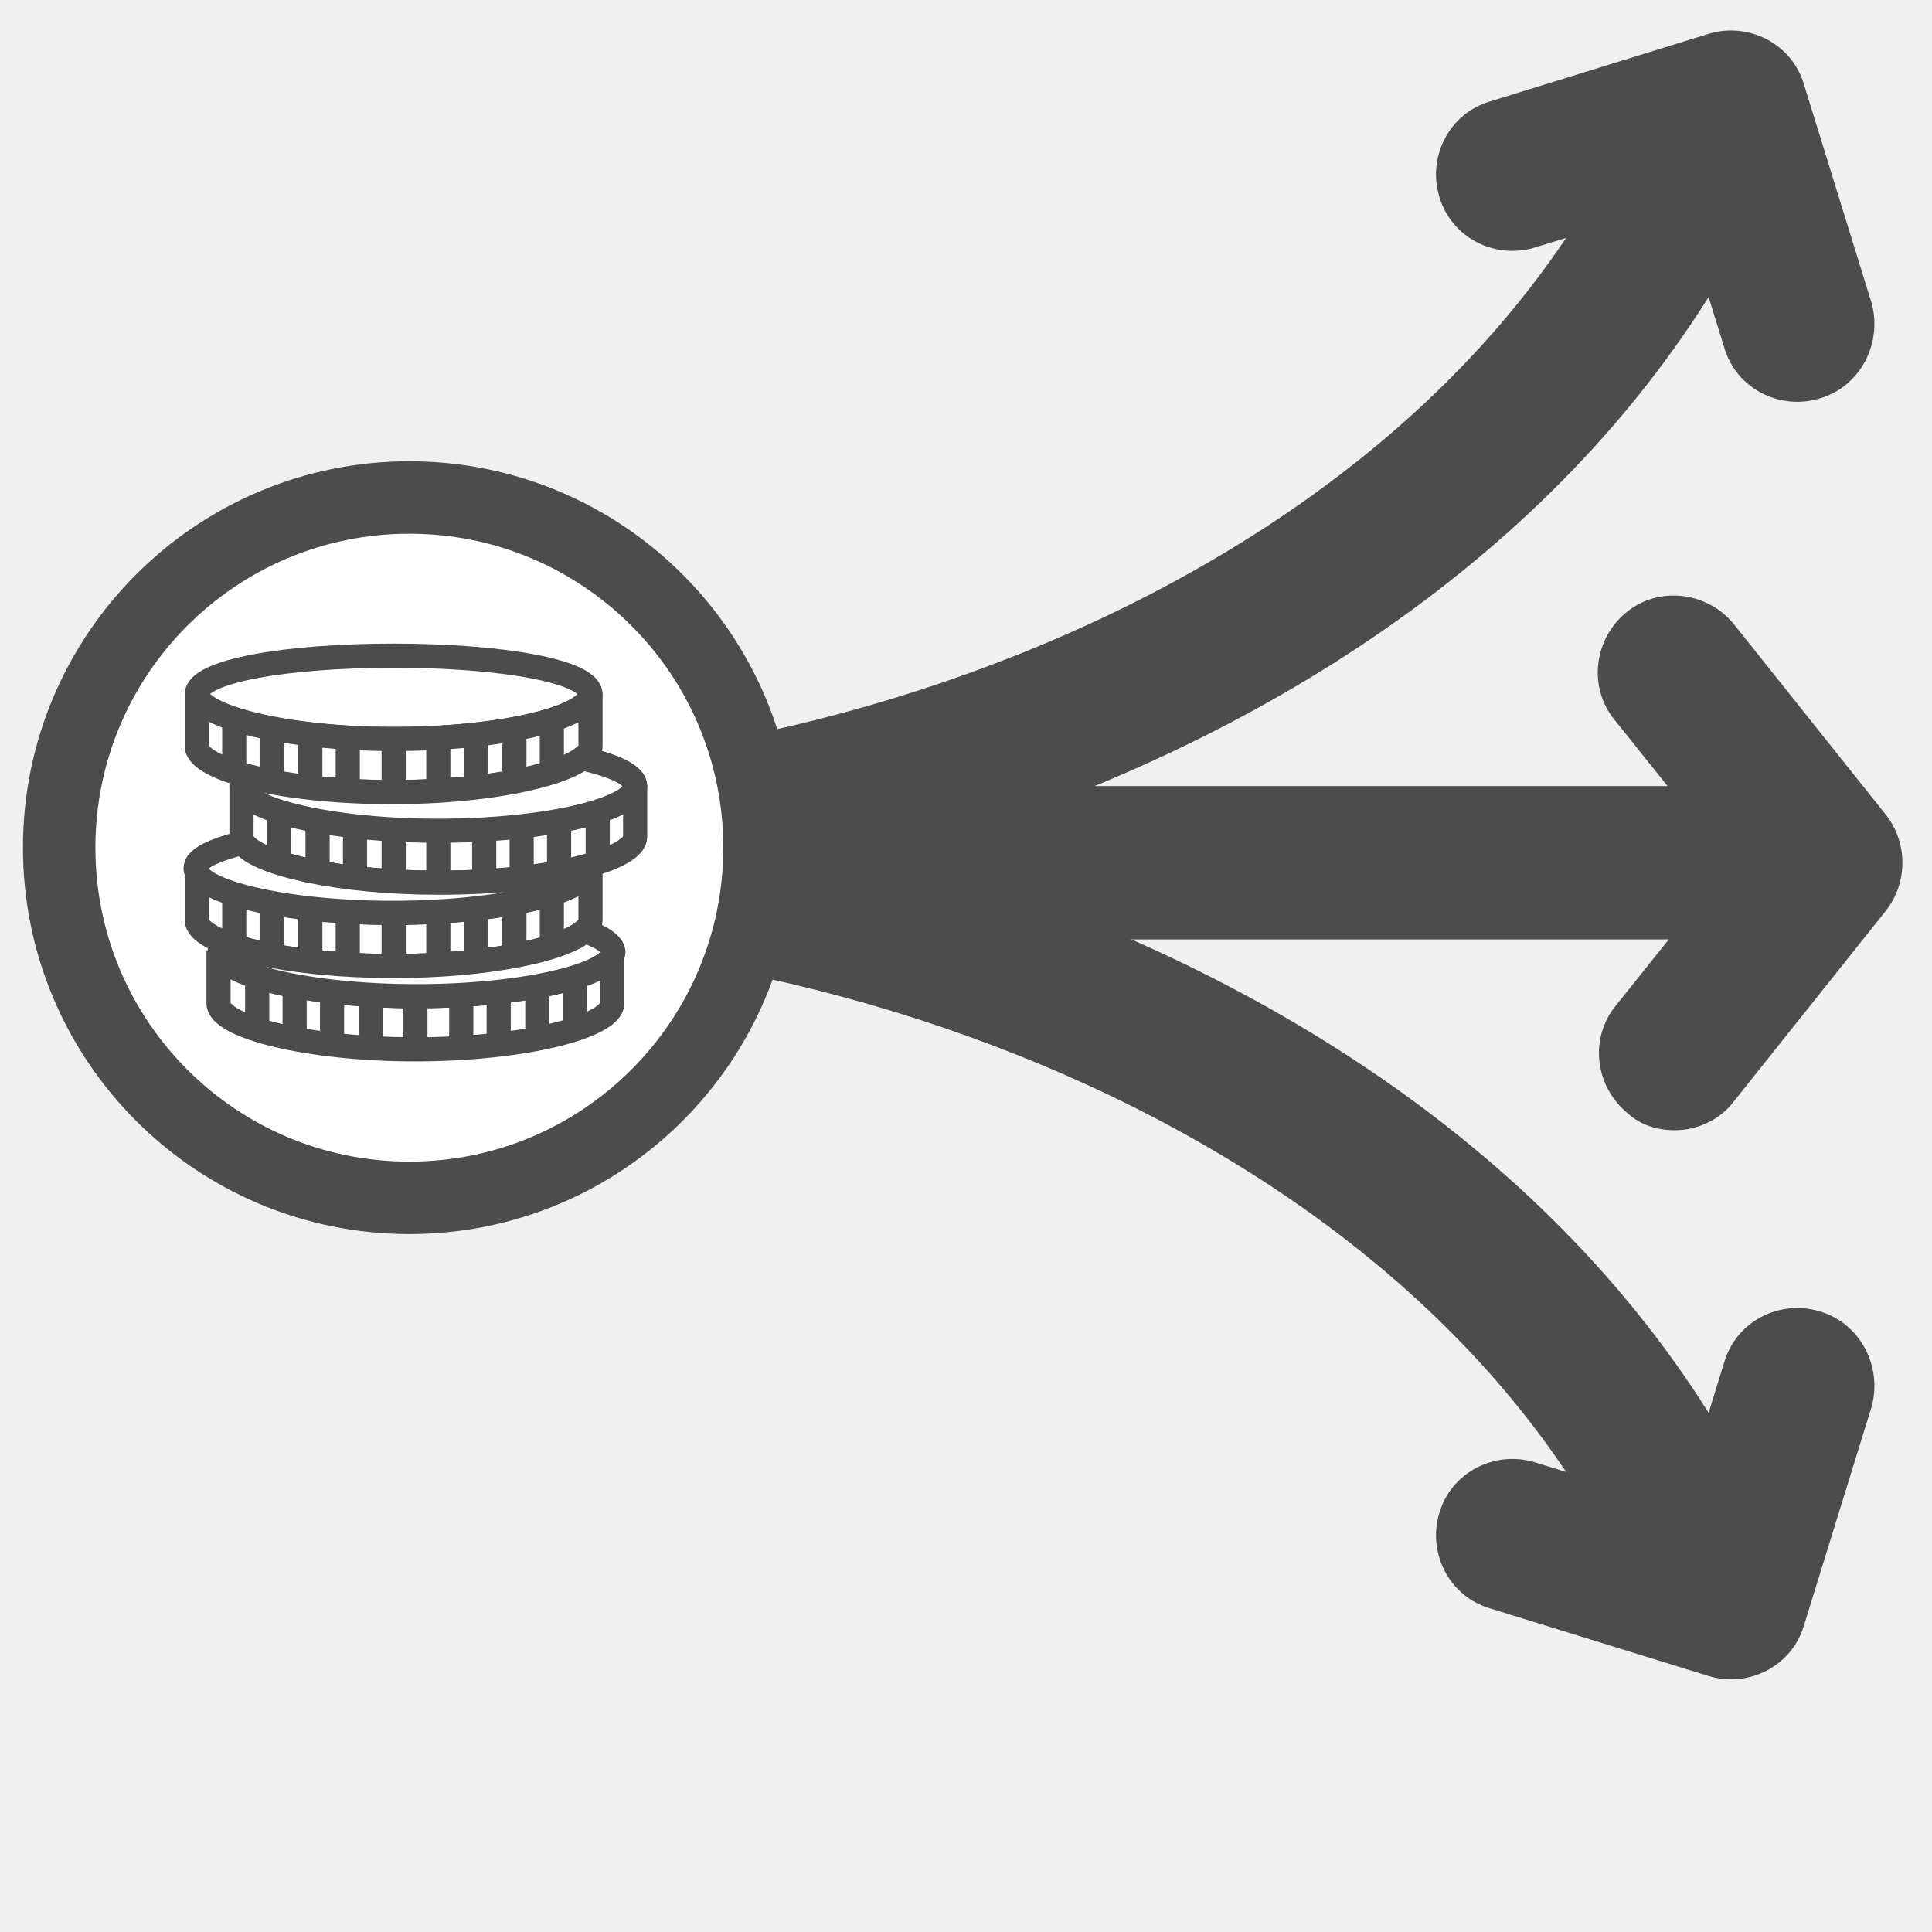
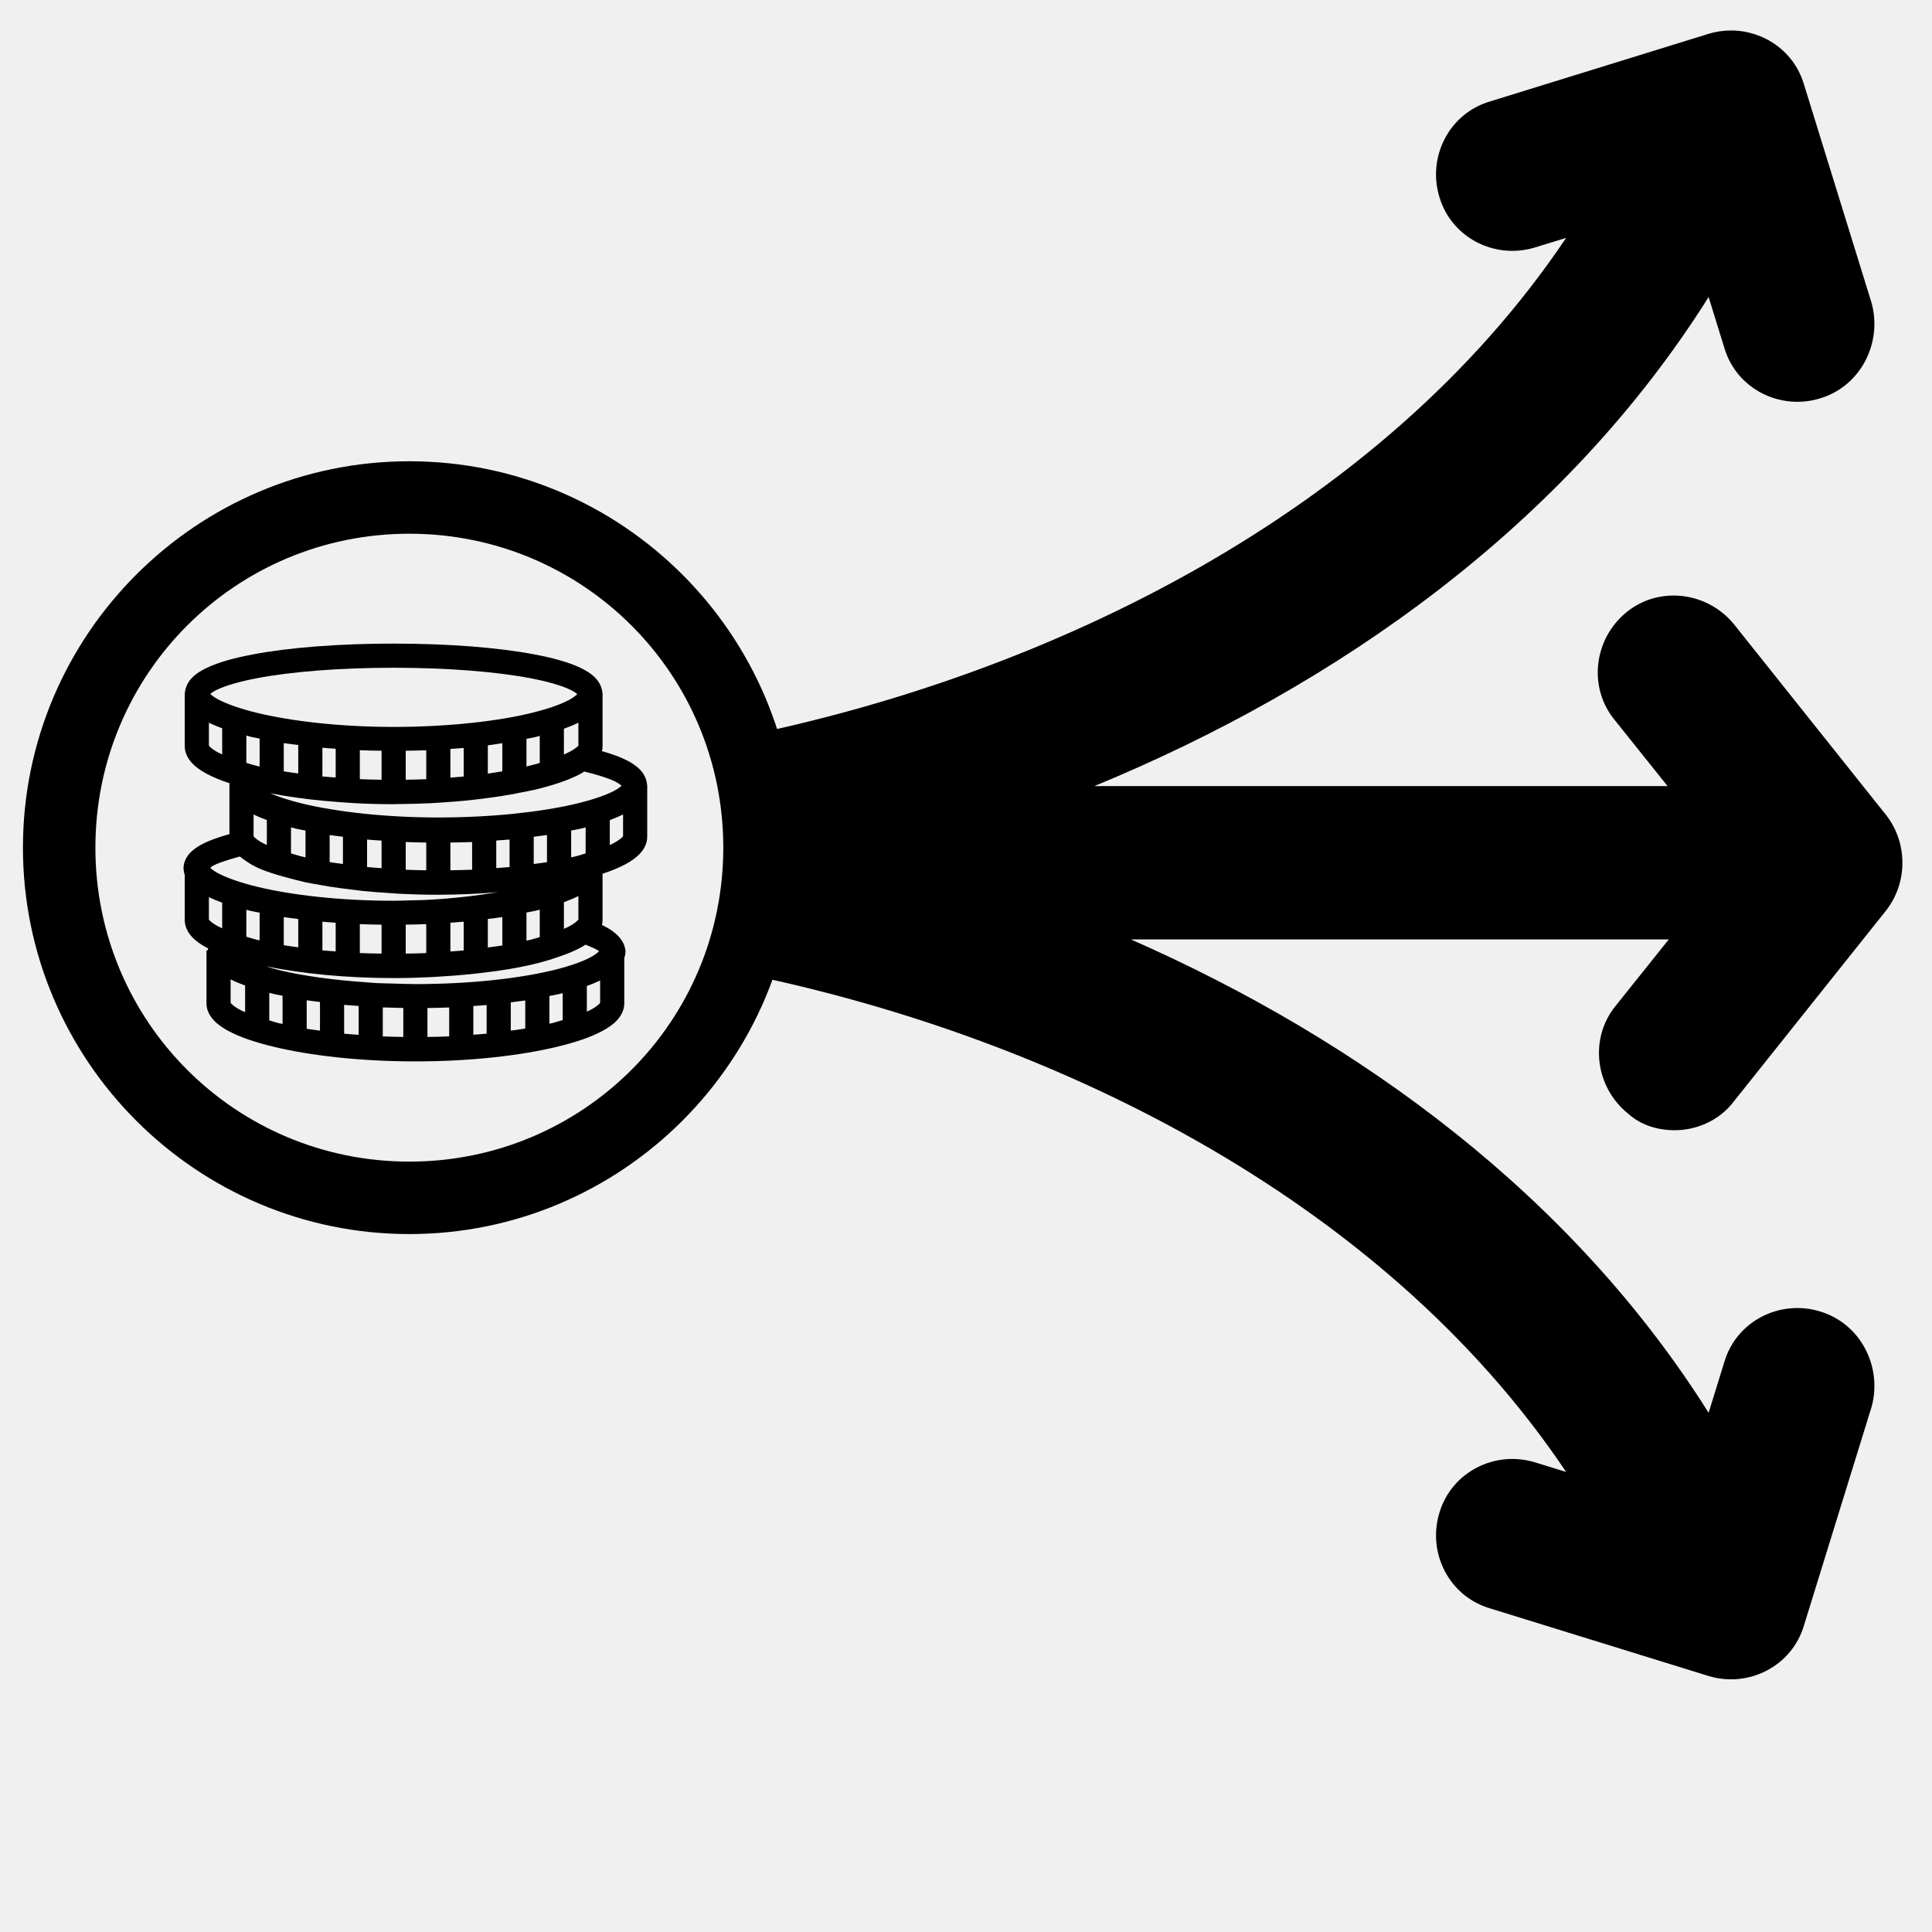
- <svg xmlns="http://www.w3.org/2000/svg" version="1.1" id="Layer_1" x="0px" y="0px" viewBox="0 0 160 160" style="enable-background:new 0 0 160 160;" xml:space="preserve">
-   <style type="text/css">
- 	.st0{fill:#4C4C4C;}
- 	.st1{fill:#FFFFFF;stroke:#4C4C4C;stroke-width:6;stroke-miterlimit:10;}
- 	.st2{fill:#FFFFFF;stroke:#4C4C4C;stroke-width:2;stroke-miterlimit:10;}
- </style>
-   <path class="st0" d="M150.7,108.6c-3.3-1-6.9,0.8-7.9,4.2l-1.3,4.2C112,70.1,40,57.8,10.2,70.2c-3.2,1.3-4.7,5-3.4,8.2  c1.3,3.2,5,4.7,8.2,3.4c25.2-10.4,88.2,0.6,114.7,40.1l-2.6-0.8c-3.3-1-6.9,0.8-7.9,4.2c-1,3.3,0.8,6.9,4.2,7.9l18.1,5.6  c3.3,1,6.9-0.8,7.9-4.2l5.6-18.1C155.9,113.2,154.1,109.6,150.7,108.6z" />
-   <path class="st0" d="M150.7,33c-3.3,1-6.9-0.8-7.9-4.2l-1.3-4.2C112,71.5,40,83.8,10.2,71.4c-3.2-1.3-4.7-5-3.4-8.2  c1.3-3.2,5-4.7,8.2-3.4c25.2,10.4,88.2-0.6,114.7-40.1l-2.6,0.8c-3.3,1-6.9-0.8-7.9-4.2c-1-3.3,0.8-6.9,4.2-7.9l18.1-5.6  c3.3-1,6.9,0.8,7.9,4.2l5.6,18.1C155.9,28.4,154.1,32,150.7,33z" />
-   <path class="st0" d="M15.5,65.1h122.6l-4.4-5.5c-2.2-2.7-1.7-6.7,1-8.9c2.7-2.2,6.7-1.7,8.9,1l12.6,15.8c1.8,2.3,1.8,5.6,0,7.9  l-12.6,15.8c-1.2,1.6-3.1,2.4-4.9,2.4c-1.4,0-2.8-0.4-3.9-1.4c-2.7-2.2-3.2-6.2-1-8.9l4.4-5.5H15.5c-3.5,0-6.3-2.8-6.3-6.3  C9.1,68,12,65.1,15.5,65.1z" />
-   <circle class="st1" cx="33.9" cy="70.2" r="29" />
-   <g>
-     <g>
-       <path class="st2" d="M34.4,82.5c-9,0-16.3-1.9-16.3-3.8l0,4.4c0,1.9,7.3,3.8,16.3,3.8s16.3-1.9,16.3-3.8v-4.4    C50.7,80.7,43.4,82.5,34.4,82.5z" />
-     </g>
-     <line class="st2" x1="21.3" y1="80.9" x2="21.3" y2="85.3" />
-     <line class="st2" x1="47.6" y1="85.3" x2="47.6" y2="80.9" />
-     <line class="st2" x1="24.4" y1="81.7" x2="24.4" y2="86.1" />
-     <line class="st2" x1="44.5" y1="86.1" x2="44.5" y2="81.7" />
-     <line class="st2" x1="27.5" y1="82.2" x2="27.5" y2="86.5" />
-     <line class="st2" x1="41.3" y1="86.5" x2="41.3" y2="82.2" />
-     <line class="st2" x1="30.7" y1="82.4" x2="30.7" y2="86.8" />
-     <line class="st2" x1="38.2" y1="86.8" x2="38.2" y2="82.4" />
-     <line class="st2" x1="34.4" y1="82.5" x2="34.4" y2="86.9" />
-     <g>
-       <path class="st2" d="M32.6,75.6c-9,0-16.3-1.9-16.3-3.8l0,4.4c0,1.9,7.3,3.8,16.3,3.8s16.3-1.9,16.3-3.8v-4.4    C48.9,73.8,41.6,75.6,32.6,75.6z" />
-     </g>
-     <line class="st2" x1="19.4" y1="74" x2="19.4" y2="78.4" />
-     <line class="st2" x1="45.7" y1="78.4" x2="45.7" y2="74" />
-     <line class="st2" x1="22.5" y1="74.8" x2="22.5" y2="79.2" />
-     <line class="st2" x1="42.6" y1="79.2" x2="42.6" y2="74.8" />
-     <line class="st2" x1="25.7" y1="75.3" x2="25.7" y2="79.7" />
-     <line class="st2" x1="39.4" y1="79.7" x2="39.4" y2="75.3" />
-     <line class="st2" x1="28.8" y1="75.5" x2="28.8" y2="79.9" />
-     <line class="st2" x1="36.3" y1="79.9" x2="36.3" y2="75.5" />
-     <line class="st2" x1="32.6" y1="75.6" x2="32.6" y2="80" />
-     <g>
-       <path class="st2" d="M36.3,68.7c-9,0-16.3-1.9-16.3-3.8l0,4.4c0,1.9,7.3,3.8,16.3,3.8s16.3-1.9,16.3-3.8V65    C52.6,66.9,45.3,68.7,36.3,68.7z" />
-     </g>
-     <line class="st2" x1="23.1" y1="67.1" x2="23.1" y2="71.5" />
-     <line class="st2" x1="49.5" y1="71.5" x2="49.5" y2="67.1" />
-     <line class="st2" x1="26.3" y1="67.9" x2="26.3" y2="72.3" />
-     <line class="st2" x1="46.3" y1="72.3" x2="46.3" y2="67.9" />
-     <line class="st2" x1="29.4" y1="68.4" x2="29.4" y2="72.8" />
-     <line class="st2" x1="43.2" y1="72.8" x2="43.2" y2="68.4" />
-     <line class="st2" x1="32.6" y1="68.6" x2="32.6" y2="73" />
-     <line class="st2" x1="40.1" y1="73" x2="40.1" y2="68.6" />
-     <line class="st2" x1="36.3" y1="68.7" x2="36.3" y2="73.1" />
-     <path class="st2" d="M48.9,57.5c0,1.9-7.3,3.7-16.3,3.7s-16.3-1.8-16.3-3.7s7.3-3.2,16.3-3.2S48.9,55.6,48.9,57.5z" />
-     <g>
-       <path class="st2" d="M32.6,61.2c-9,0-16.3-1.9-16.3-3.8l0,4.4c0,1.9,7.3,3.8,16.3,3.8s16.3-1.9,16.3-3.8v-4.4    C48.9,59.4,41.6,61.2,32.6,61.2z" />
-     </g>
-     <line class="st2" x1="19.4" y1="59.6" x2="19.4" y2="64" />
-     <line class="st2" x1="45.7" y1="64" x2="45.7" y2="59.6" />
-     <line class="st2" x1="22.5" y1="60.4" x2="22.5" y2="64.8" />
-     <line class="st2" x1="42.6" y1="64.8" x2="42.6" y2="60.4" />
-     <line class="st2" x1="25.7" y1="60.8" x2="25.7" y2="65.2" />
-     <line class="st2" x1="39.4" y1="65.2" x2="39.4" y2="60.8" />
-     <line class="st2" x1="28.8" y1="61.1" x2="28.8" y2="65.5" />
-     <line class="st2" x1="36.3" y1="65.5" x2="36.3" y2="61.1" />
-     <line class="st2" x1="32.6" y1="61.2" x2="32.6" y2="65.6" />
-     <path class="st2" d="M48.4,77.1c-1.8,1.6-8.2,2.9-15.8,2.9c-6,0-11.2-0.8-14-1.9c-0.3,0.2-0.4,0.5-0.4,0.7c0,1.9,7.3,3.7,16.3,3.7   s16.3-1.8,16.3-3.7C50.7,78.2,49.9,77.6,48.4,77.1z" />
-     <path class="st2" d="M36.3,73.1c-8.3,0-15.1-1.6-16.2-3.3c-2.4,0.6-3.9,1.3-3.9,2.1c0,1.9,7.3,3.7,16.3,3.7s16.3-1.8,16.3-3.7   c0-0.1,0-0.2,0-0.2C45.8,72.6,41.3,73.1,36.3,73.1z" />
-     <path class="st2" d="M48.2,62.8c-2,1.5-8.2,2.8-15.7,2.8c-4.8,0-9.1-0.5-12.1-1.3c-0.3,0.2-0.4,0.5-0.4,0.8c0,1.9,7.3,3.7,16.3,3.7   s16.3-1.8,16.3-3.7C52.6,64.2,50.9,63.4,48.2,62.8z" />
-   </g>
+ <svg xmlns="http://www.w3.org/2000/svg" viewBox="0 0 160 160">
+   <path d="M 143.369 2.525 C 142.748 2.523 142.118 2.613 141.5 2.8 L 123.4 8.4 C 120.0 9.4 118.2 13.0 119.2 16.3 C 120.2 19.7 123.8 21.5 127.099 20.5 L 129.7 19.7 C 114.352 42.574 86.767 55.873 61.369 61.011 A 29 29 0 0 1 62.9 70.2 A 29 29 0 0 1 60.97 80.507 C 86.478 85.585 114.271 98.905 129.7 121.9 L 127.099 121.099 C 123.8 120.099 120.2 121.9 119.2 125.3 C 118.2 128.6 120.0 132.2 123.4 133.2 L 141.5 138.8 C 144.8 139.8 148.4 138.0 149.4 134.6 L 155 116.5 C 155.9 113.2 154.099 109.6 150.7 108.6 C 147.4 107.6 143.8 109.4 142.8 112.8 L 141.5 117 C 130.202 99.038 112.665 86.168 93.658 77.8 L 138.2 77.8 L 133.8 83.3 C 131.6 86.0 132.1 90.0 134.8 92.2 C 135.9 93.2 137.3 93.6 138.7 93.6 C 140.5 93.6 142.4 92.8 143.6 91.2 L 156.2 75.4 C 158.0 73.1 158.0 69.8 156.2 67.5 L 143.6 51.7 C 141.4 49.0 137.4 48.5 134.7 50.7 C 132.0 52.899 131.5 56.899 133.7 59.6 L 138.099 65.099 L 90.632 65.099 C 110.796 56.79 129.604 43.511 141.5 24.6 L 142.8 28.8 C 143.8 32.2 147.4 34 150.7 33 C 154.099 32 155.9 28.4 155 25.099 L 149.4 7 C 148.587 4.237 146.058 2.531 143.369 2.525 z " />
+   <path d="m 33.9,38.2 c -17.637,-10e-7 -32.0,14.362 -32.0,32 0,17.637 14.362,32.0 32.0,32.0 17.637,0 32,-14.362 32,-32.0 0,-17.637 -14.362,-32 -32,-32 z m 0,6 c 14.394,0 26,11.605 26,26 0,14.394 -11.605,26 -26,26 -14.394,0 -26.0,-11.605 -26.0,-26 0,-14.394 11.605,-26 26.0,-26 z" />
+   <path d="M 32.6 53.3 C 28.051 53.3 23.935 53.624 20.888 54.205 C 19.365 54.495 18.112 54.843 17.154 55.294 C 16.675 55.52 16.264 55.768 15.923 56.109 C 15.604 56.429 15.344 56.884 15.312 57.4 L 15.3 57.4 L 15.3 57.5 L 15.3 61.8 C 15.3 62.358 15.57 62.836 15.898 63.189 C 16.226 63.542 16.629 63.819 17.105 64.076 C 17.646 64.368 18.296 64.629 19.029 64.871 C 19.028 64.88 19.024 64.89 19.023 64.9 L 19 64.9 L 19 65.099 L 19 69.076 C 18.153 69.319 17.387 69.576 16.789 69.886 C 16.389 70.094 16.04 70.32 15.746 70.63 C 15.451 70.94 15.2 71.387 15.2 71.9 C 15.2 72.096 15.242 72.278 15.3 72.453 L 15.3 76.2 C 15.3 76.756 15.57 77.236 15.898 77.589 C 16.226 77.943 16.629 78.217 17.105 78.474 C 17.146 78.496 17.196 78.517 17.238 78.539 C 17.23 78.592 17.213 78.646 17.21 78.7 L 17.099 78.7 L 17.099 83.099 C 17.099 83.657 17.371 84.136 17.7 84.49 C 18.027 84.843 18.43 85.118 18.906 85.375 C 19.857 85.888 21.112 86.314 22.64 86.683 C 25.696 87.421 29.83 87.9 34.4 87.9 C 38.97 87.9 43.104 87.421 46.16 86.683 C 47.688 86.314 48.943 85.888 49.894 85.375 C 50.37 85.118 50.773 84.843 51.101 84.49 C 51.429 84.136 51.7 83.657 51.7 83.099 L 51.7 79.353 C 51.757 79.178 51.8 78.997 51.8 78.8 L 51.8 78.716 L 51.787 78.634 C 51.674 77.961 51.232 77.475 50.708 77.099 C 50.456 76.918 50.17 76.755 49.853 76.603 C 49.884 76.474 49.9 76.339 49.9 76.2 L 49.9 72.361 C 50.619 72.122 51.259 71.864 51.792 71.576 C 52.268 71.319 52.673 71.042 53.001 70.689 C 53.33 70.336 53.6 69.858 53.6 69.3 L 53.6 65.099 L 53.6 65 L 53.587 65 C 53.557 64.502 53.314 64.066 53.015 63.753 C 52.696 63.42 52.311 63.171 51.865 62.945 C 51.308 62.662 50.612 62.425 49.853 62.205 C 49.853 62.205 49.853 62.203 49.853 62.203 C 49.884 62.074 49.9 61.94 49.9 61.8 L 49.9 57.5 L 49.9 57.4 L 49.888 57.4 C 49.856 56.884 49.595 56.429 49.275 56.109 C 48.934 55.768 48.523 55.52 48.044 55.294 C 47.086 54.843 45.835 54.495 44.312 54.205 C 41.265 53.624 37.147 53.3 32.6 53.3 z M 32.6 55.3 C 37.051 55.3 41.084 55.625 43.937 56.169 C 45.364 56.441 46.5 56.777 47.191 57.103 C 47.5 57.249 47.698 57.386 47.806 57.482 C 47.695 57.6 47.474 57.776 47.14 57.958 C 46.653 58.224 45.943 58.5 45.078 58.757 C 44.916 58.805 44.752 58.85 44.58 58.896 C 44.356 58.956 44.135 59.018 43.894 59.076 C 41.762 59.582 38.969 59.961 35.835 60.119 C 34.791 60.171 33.707 60.2 32.6 60.2 C 28.169 60.2 24.154 59.727 21.31 59.041 C 19.888 58.697 18.755 58.293 18.056 57.916 C 17.74 57.745 17.53 57.583 17.412 57.468 C 17.524 57.373 17.712 57.242 18.007 57.103 C 18.7 56.777 19.835 56.441 21.261 56.169 C 24.114 55.625 28.147 55.3 32.6 55.3 z M 17.3 59.851 C 17.631 60.016 18.005 60.167 18.4 60.314 L 18.4 62.478 C 18.283 62.423 18.156 62.368 18.056 62.314 C 17.707 62.125 17.469 61.942 17.363 61.828 C 17.316 61.777 17.305 61.757 17.3 61.75 L 17.3 59.851 z M 47.9 59.851 L 47.9 61.75 C 47.895 61.756 47.877 61.78 47.845 61.816 L 47.6 62 C 47.4 62.149 47.082 62.314 46.7 62.486 L 46.7 60.351 C 47.133 60.193 47.541 60.03 47.9 59.851 z M 20.4 60.912 C 20.557 60.951 20.684 61.0 20.847 61.037 C 21.048 61.083 21.29 61.119 21.5 61.164 L 21.5 63.478 C 21.441 63.464 21.368 63.455 21.31 63.441 C 20.969 63.359 20.706 63.266 20.4 63.177 L 20.4 60.912 z M 44.7 60.941 L 44.7 63.185 C 44.351 63.286 43.992 63.38 43.6 63.474 L 43.6 61.189 C 43.847 61.137 44.116 61.092 44.351 61.037 C 44.478 61.007 44.576 60.971 44.7 60.941 z M 23.5 61.541 C 23.879 61.6 24.3 61.645 24.7 61.697 L 24.7 64.052 C 24.296 63.995 23.878 63.945 23.5 63.88 L 23.5 61.541 z M 41.6 61.548 L 41.6 63.878 C 41.261 63.936 40.918 63.993 40.56 64.044 C 40.506 64.052 40.453 64.058 40.4 64.066 L 40.4 61.726 C 40.817 61.673 41.203 61.609 41.6 61.548 z M 26.7 61.925 C 27.056 61.958 27.432 61.98 27.8 62.007 L 27.8 64.39 C 27.433 64.361 27.053 64.34 26.7 64.304 L 26.7 61.925 z M 38.4 61.943 L 38.4 64.304 C 38.322 64.312 38.25 64.322 38.171 64.33 C 37.884 64.354 37.591 64.375 37.3 64.398 L 37.3 62.023 C 37.668 61.997 38.043 61.975 38.4 61.943 z M 29.8 62.13 C 30.388 62.155 30.992 62.164 31.6 62.173 L 31.6 64.574 C 30.992 64.564 30.387 64.554 29.8 64.527 L 29.8 62.13 z M 35.3 62.132 L 35.3 64.529 C 34.745 64.553 34.173 64.564 33.6 64.574 L 33.6 62.173 C 34.173 62.165 34.744 62.155 35.3 62.132 z M 48.384 63.896 C 49.463 64.158 50.407 64.448 50.958 64.728 C 51.218 64.86 51.378 64.98 51.48 65.07 C 51.361 65.181 51.158 65.333 50.851 65.496 C 50.153 65.864 49.02 66.256 47.597 66.587 C 44.751 67.251 40.734 67.7 36.3 67.7 C 31.871 67.7 27.854 67.227 25.009 66.541 C 23.934 66.281 23.055 65.986 22.375 65.695 C 23.753 65.961 25.275 66.178 26.937 66.332 C 27.015 66.339 27.099 66.342 27.177 66.349 C 27.925 66.415 28.673 66.48 29.464 66.519 C 30.442 66.57 31.45 66.6 32.5 66.6 C 32.518 66.6 32.536 66.597 32.554 66.597 C 32.57 66.597 32.584 66.6 32.6 66.6 C 32.75 66.6 32.889 66.588 33.039 66.587 C 33.899 66.58 34.744 66.562 35.564 66.523 C 36.045 66.501 36.502 66.466 36.968 66.433 C 37.432 66.4 37.893 66.366 38.339 66.324 C 38.89 66.272 39.416 66.213 39.939 66.148 C 40.236 66.111 40.525 66.072 40.812 66.031 C 41.387 65.948 41.946 65.863 42.478 65.765 C 42.515 65.758 42.558 65.753 42.595 65.746 C 42.732 65.72 42.846 65.69 42.978 65.664 C 43.443 65.572 43.934 65.487 44.359 65.384 C 45.887 65.015 47.142 64.589 48.093 64.076 C 48.198 64.019 48.286 63.955 48.384 63.896 z M 21 67.451 C 21.331 67.616 21.701 67.771 22.099 67.917 L 22.099 69.978 C 21.982 69.923 21.855 69.868 21.755 69.814 C 21.406 69.625 21.17 69.442 21.064 69.328 C 21.017 69.277 21.005 69.257 21 69.25 L 21 67.451 z M 51.6 67.451 L 51.6 69.25 C 51.594 69.257 51.582 69.277 51.535 69.328 C 51.428 69.442 51.193 69.625 50.843 69.814 C 50.744 69.868 50.616 69.923 50.5 69.978 L 50.5 67.917 C 50.898 67.77 51.267 67.616 51.6 67.451 z M 24.099 68.521 C 24.25 68.559 24.391 68.6 24.548 68.636 C 24.78 68.69 25.057 68.732 25.3 68.783 L 25.3 71 C 25.257 70.99 25.21 70.981 25.162 70.972 C 25.041 70.944 24.931 70.913 24.814 70.884 C 24.568 70.817 24.339 70.747 24.099 70.677 L 24.099 68.521 z M 48.5 68.523 L 48.5 70.677 C 48.194 70.766 47.93 70.859 47.589 70.941 C 47.502 70.962 47.39 70.979 47.3 71 L 47.3 68.783 C 47.544 68.732 47.821 68.69 48.052 68.636 C 48.208 68.6 48.349 68.561 48.5 68.523 z M 27.3 69.154 C 27.65 69.208 28.034 69.248 28.4 69.296 L 28.4 71.552 C 28.096 71.509 27.781 71.471 27.482 71.427 C 27.419 71.417 27.363 71.404 27.3 71.394 L 27.3 69.154 z M 45.3 69.154 L 45.3 71.402 C 44.955 71.46 44.564 71.5 44.2 71.552 L 44.2 69.296 C 44.566 69.248 44.95 69.208 45.3 69.154 z M 30.4 69.527 C 30.789 69.563 31.197 69.588 31.6 69.617 L 31.6 71.898 C 31.2 71.867 30.786 71.843 30.4 71.804 L 30.4 69.527 z M 42.2 69.527 L 42.2 71.804 C 41.845 71.84 41.465 71.861 41.099 71.89 L 41.099 69.609 C 41.467 69.582 41.842 69.56 42.2 69.527 z M 39.099 69.732 L 39.099 72.027 C 38.634 72.048 38.152 72.055 37.671 72.064 C 37.547 72.066 37.426 72.072 37.3 72.074 L 37.3 69.775 C 37.907 69.766 38.512 69.756 39.099 69.732 z M 33.6 69.734 C 34.156 69.756 34.727 69.766 35.3 69.775 L 35.3 72.074 C 34.726 72.064 34.155 72.053 33.6 72.029 L 33.6 69.734 z M 19.859 70.933 C 19.891 70.961 19.932 70.982 19.964 71.009 C 20.091 71.112 20.225 71.214 20.369 71.306 C 20.711 71.542 21.083 71.762 21.539 71.955 C 22.242 72.251 23.11 72.512 24.048 72.755 C 24.213 72.798 24.369 72.843 24.541 72.884 C 24.579 72.894 24.627 72.9 24.666 72.91 C 24.881 72.96 25.065 73.018 25.291 73.066 C 25.715 73.156 26.195 73.231 26.654 73.312 C 26.84 73.345 27.017 73.38 27.208 73.412 C 27.868 73.518 28.565 73.607 29.283 73.691 C 29.53 73.72 29.763 73.756 30.017 73.783 C 30.754 73.858 31.527 73.913 32.312 73.962 C 32.566 73.978 32.804 74.002 33.062 74.015 C 34.111 74.068 35.19 74.099 36.3 74.099 C 38.03 74.099 39.666 74.013 41.236 73.888 C 39.398 74.187 37.367 74.43 35.101 74.537 C 34.7 74.552 34.287 74.56 33.876 74.568 C 33.436 74.579 33.007 74.597 32.552 74.597 C 28.142 74.594 24.144 74.125 21.31 73.441 C 19.888 73.097 18.755 72.691 18.056 72.314 C 17.737 72.142 17.525 71.98 17.408 71.865 C 17.484 71.804 17.548 71.746 17.71 71.662 C 18.16 71.429 18.987 71.176 19.859 70.933 z M 47.9 74.205 L 47.9 76.15 C 47.895 76.158 47.883 76.177 47.835 76.228 C 47.729 76.342 47.494 76.526 47.144 76.714 C 47.015 76.784 46.856 76.854 46.7 76.925 L 46.7 74.718 C 47.136 74.557 47.543 74.388 47.9 74.205 z M 17.3 74.298 C 17.635 74.46 18.001 74.612 18.4 74.755 L 18.4 76.878 C 18.283 76.824 18.156 76.768 18.056 76.714 C 17.707 76.526 17.469 76.342 17.363 76.228 C 17.316 76.177 17.305 76.158 17.3 76.15 L 17.3 74.298 z M 44.7 75.333 L 44.7 77.605 C 44.424 77.683 44.193 77.766 43.89 77.839 C 43.802 77.861 43.69 77.877 43.6 77.898 L 43.6 75.572 C 43.844 75.52 44.122 75.479 44.355 75.423 C 44.475 75.395 44.582 75.363 44.7 75.333 z M 20.4 75.347 C 20.518 75.376 20.626 75.407 20.748 75.435 C 20.979 75.489 21.256 75.531 21.5 75.582 L 21.5 77.876 C 21.441 77.863 21.368 77.853 21.31 77.839 C 20.969 77.757 20.706 77.664 20.4 77.576 L 20.4 75.347 z M 41.6 75.949 L 41.6 78.3 C 41.223 78.363 40.8 78.41 40.4 78.466 L 40.4 76.105 C 40.801 76.053 41.218 76.008 41.6 75.949 z M 23.5 75.953 C 23.881 76.012 24.298 76.057 24.7 76.109 L 24.7 78.453 C 24.296 78.395 23.878 78.343 23.5 78.279 L 23.5 75.953 z M 38.4 76.332 L 38.4 78.712 C 38.045 78.747 37.667 78.769 37.3 78.798 L 37.3 76.414 C 37.669 76.387 38.042 76.364 38.4 76.332 z M 26.7 76.333 C 27.057 76.366 27.431 76.389 27.8 76.416 L 27.8 78.792 C 27.433 78.763 27.053 78.74 26.7 78.705 L 26.7 76.333 z M 29.8 76.533 C 30.389 76.556 30.991 76.57 31.6 76.578 L 31.6 78.974 C 30.992 78.964 30.387 78.954 29.8 78.927 L 29.8 76.533 z M 35.3 76.533 L 35.3 78.929 C 34.745 78.954 34.173 78.965 33.6 78.974 L 33.6 76.574 C 34.173 76.565 34.744 76.555 35.3 76.533 z M 48.486 78.232 C 48.921 78.404 49.338 78.579 49.541 78.724 C 49.608 78.772 49.591 78.768 49.607 78.783 C 49.496 78.9 49.273 79.077 48.939 79.259 C 48.244 79.638 47.114 80.039 45.693 80.376 C 42.861 81.048 38.862 81.494 34.449 81.498 C 33.751 81.497 33.084 81.471 32.41 81.449 C 32.02 81.436 31.614 81.437 31.234 81.417 C 30.917 81.401 30.63 81.37 30.32 81.349 C 27.542 81.161 25.042 80.806 23.109 80.339 C 22.731 80.248 22.434 80.145 22.099 80.046 C 22.086 80.041 22.072 80.036 22.058 80.031 C 24.963 80.619 28.589 81 32.6 81 C 33.682 81 34.732 80.967 35.757 80.917 C 35.97 80.907 36.172 80.891 36.382 80.878 C 37.262 80.827 38.112 80.763 38.933 80.679 C 39.018 80.67 39.101 80.659 39.185 80.65 C 40.494 80.511 41.744 80.344 42.861 80.132 C 44.192 79.88 45.312 79.584 46.275 79.236 C 46.965 79.003 47.577 78.753 48.093 78.474 C 48.235 78.398 48.357 78.313 48.486 78.232 z M 19.099 81.105 C 19.456 81.289 19.863 81.458 20.3 81.619 L 20.3 83.826 C 20.143 83.755 19.984 83.684 19.855 83.615 C 19.505 83.426 19.27 83.243 19.164 83.128 C 19.116 83.078 19.104 83.058 19.099 83.05 L 19.099 81.105 z M 49.7 81.2 L 49.7 83.05 C 49.694 83.058 49.683 83.078 49.636 83.128 C 49.53 83.243 49.292 83.426 48.943 83.615 C 48.843 83.668 48.716 83.724 48.6 83.779 L 48.6 81.656 C 48.998 81.512 49.364 81.36 49.7 81.2 z M 22.3 82.222 C 22.451 82.26 22.591 82.3 22.748 82.335 C 22.948 82.382 23.19 82.418 23.4 82.462 L 23.4 84.798 C 23.309 84.777 23.197 84.761 23.109 84.74 C 22.806 84.667 22.575 84.583 22.3 84.505 L 22.3 82.222 z M 46.6 82.248 L 46.6 84.476 C 46.293 84.564 46.03 84.657 45.689 84.74 C 45.631 84.754 45.558 84.763 45.5 84.777 L 45.5 82.482 C 45.743 82.431 46.02 82.389 46.251 82.335 C 46.373 82.307 46.481 82.277 46.6 82.248 z M 25.4 82.839 C 25.748 82.894 26.135 82.933 26.5 82.982 L 26.5 85.353 C 26.135 85.301 25.745 85.259 25.4 85.201 L 25.4 82.839 z M 43.5 82.853 L 43.5 85.179 C 43.121 85.244 42.703 85.296 42.3 85.353 L 42.3 83.009 C 42.701 82.958 43.118 82.912 43.5 82.853 z M 28.5 83.218 C 28.887 83.255 29.298 83.279 29.7 83.308 L 29.7 85.7 C 29.298 85.667 28.885 85.644 28.5 85.605 L 28.5 83.218 z M 40.3 83.234 L 40.3 85.605 C 39.946 85.641 39.566 85.661 39.2 85.691 L 39.2 83.316 C 39.568 83.289 39.942 83.266 40.3 83.234 z M 31.7 83.431 C 31.953 83.442 32.218 83.443 32.476 83.451 C 32.784 83.459 33.088 83.469 33.4 83.474 L 33.4 85.875 C 32.826 85.865 32.254 85.854 31.7 85.83 L 31.7 83.431 z M 37.2 83.433 L 37.2 85.828 C 36.612 85.854 36.007 85.865 35.4 85.875 L 35.4 83.478 C 36.008 83.47 36.61 83.457 37.2 83.433 z " />
</svg>
